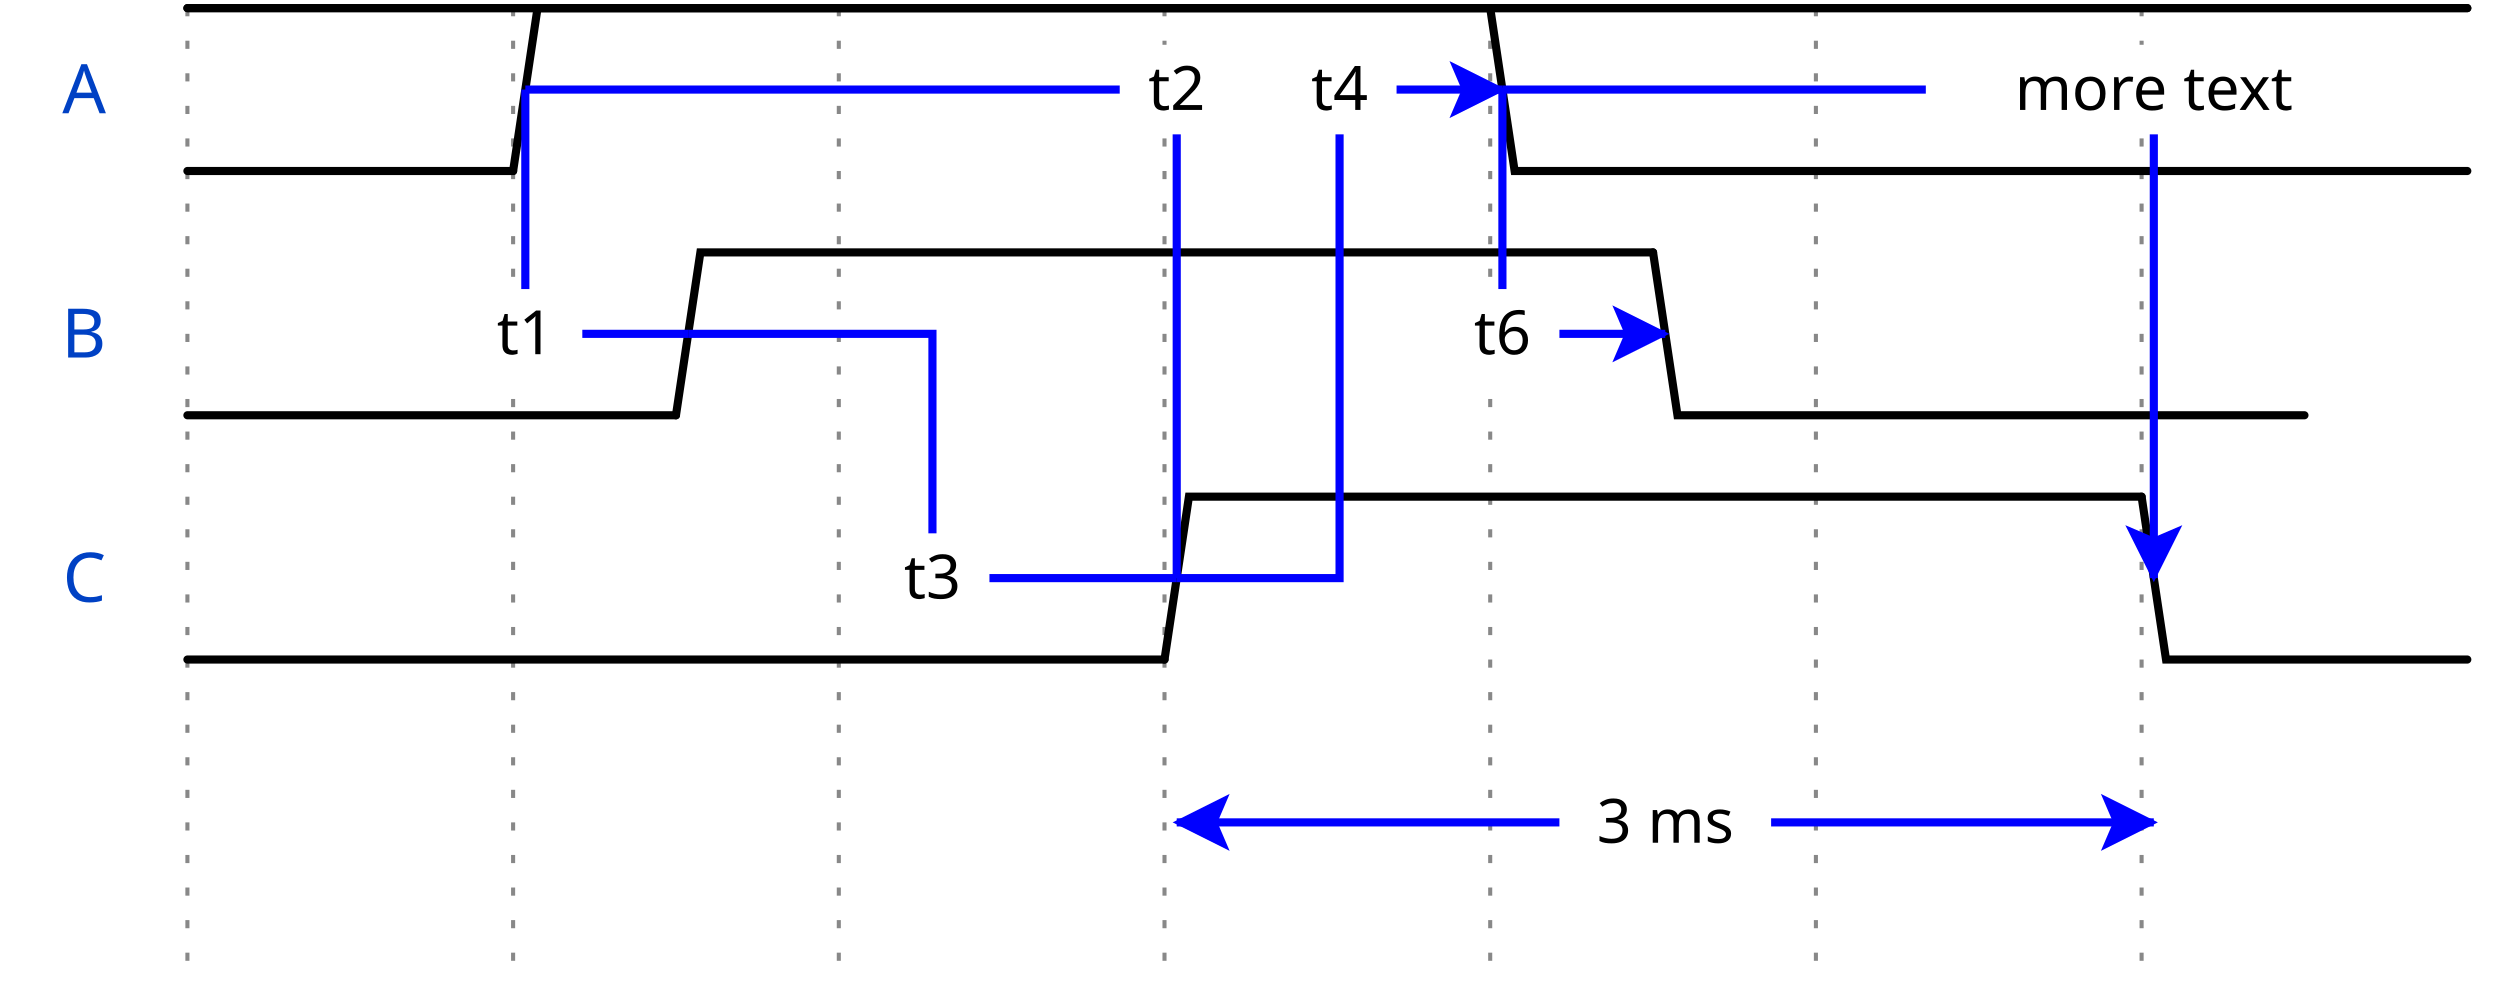
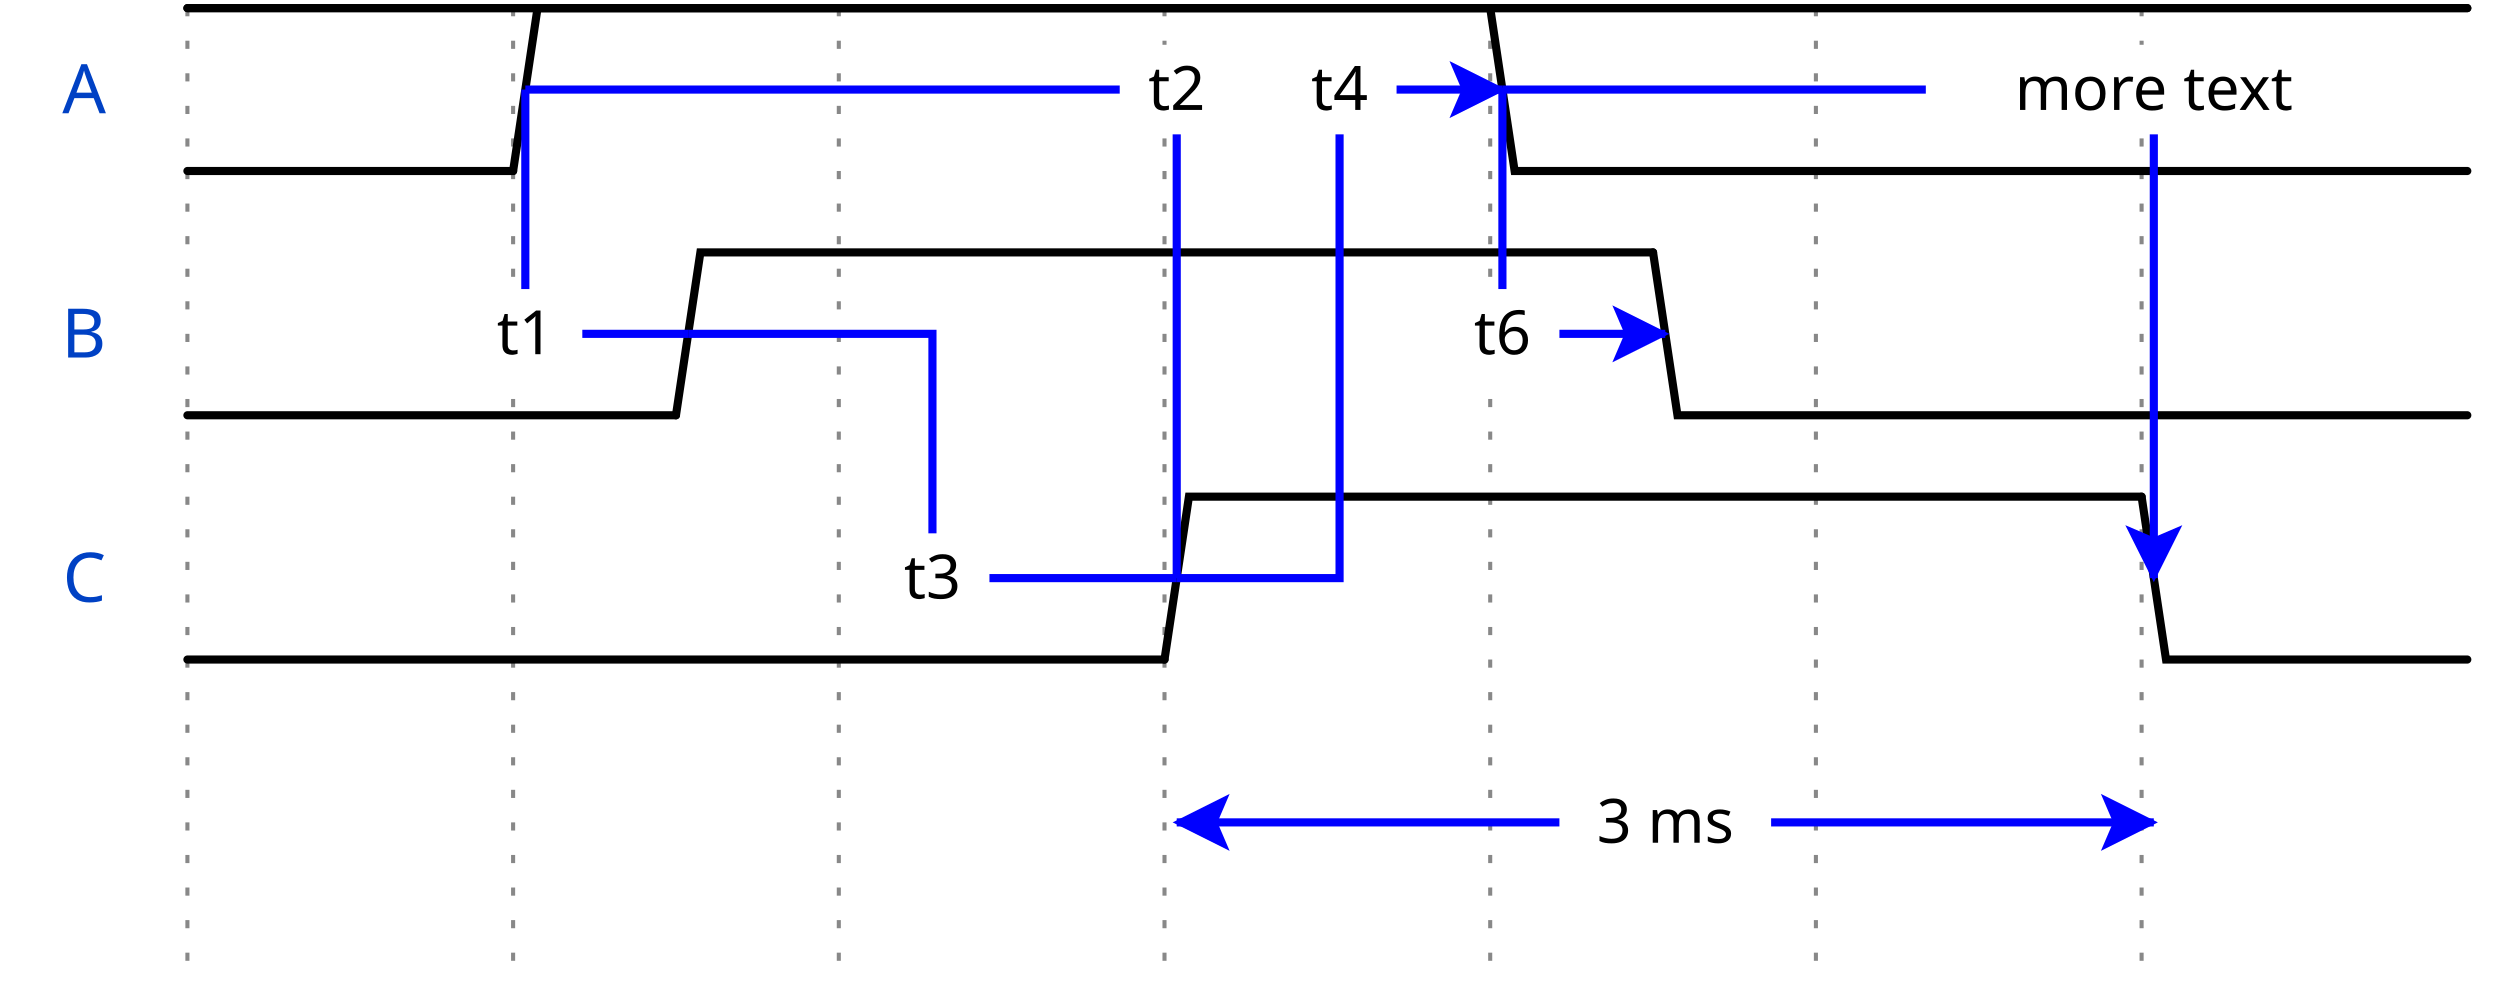
<svg xmlns="http://www.w3.org/2000/svg" width="302" height="120" viewBox="-1 -1 303 122">
  <style>
.title {fill: rgba(0, 65, 196, 255);font-weight: 500;font-size: 0.700em;font-family: Fira Mono;text-align: right;text-anchor: end;dominant-baseline: middle;alignment-baseline: central;}
.text {fill: rgba(0, 0, 0, 255);font-size: 0.900em;font-style: normal;font-variant: normal;font-weight: 500;font-stretch: normal;text-align: center;font-family: Fira Mono;}
.attr {fill: rgba(0, 0, 0, 255);font-size: 9.000px;font-style: normal;font-variant: normal;font-weight: 200;font-stretch: normal;text-align: center;font-family: Fira Mono;text-anchor: middle;dominant-baseline: middle;alignment-baseline: central;}
.path {fill: none;stroke: rgba(0, 0, 0, 255);stroke-width: 1;stroke-linecap: round;stroke-linejoin: miter;stroke-miterlimit: 4;stroke-dasharray: none;}
.stripe {fill: none;stroke: rgba(0, 0, 0, 255);stroke-width: 0.5;stroke-linecap: round;stroke-linejoin: miter;stroke-miterlimit: 4;stroke-dasharray: none;}
.data {fill: rgba(0, 0, 0, 255);font-size: 0.600em;font-style: normal;font-variant: normal;font-weight: 500;font-stretch: normal;text-align: center;font-family: Fira Mono;text-anchor: middle;dominant-baseline: middle;alignment-baseline: central;}
.arrow {fill: rgba(0, 0, 0, 255);stroke: none;}
.hide {fill: rgba(255, 255, 255, 255);stroke: rgba(255, 255, 255, 255);stroke-width: 2;}
.hatch {fill: url(#diagonalHatch);}
.s2-polygon {fill: rgba(0, 0, 0, 0);stroke: none;}
.s3-polygon {fill: rgba(255, 255, 176, 255);stroke: none;}
.s4-polygon {fill: rgba(255, 224, 185, 255);stroke: none;}
.s5-polygon {fill: rgba(185, 224, 255, 255);stroke: none;}
.tick {stroke: rgba(136, 136, 136, 255);stroke-width: 0.5;stroke-dasharray: 1, 3;}
.big_gap {stroke: rgba(136, 136, 136, 255);stroke-width: 0.5;stroke-dasharray: none;}
.edge {fill: none;stroke: rgba(0, 0, 255, 255);stroke-width: 1;}
.edge-arrow {fill: rgba(0, 0, 255, 255);stroke: none;overflow: visible;}
.edge-text {font-family: Fira Mono;font-size: 0.625em;fill: rgba(0, 0, 0, 255);filter: #solid;transform: translate(0, 2.5px);text-anchor: middle;}
.edge-background {fill: rgba(255, 255, 255, 255);stroke: rgba(255, 255, 255, 255);stroke-width: 2;}
.border {stroke-width: 1.25;stroke: rgba(0, 0, 0, 255);}
.h1 {fill: rgba(0, 0, 0, 255);font-size: 15.258px;font-weight: bold;font-family: Fira Mono;text-align: left;dominant-baseline: middle;}
.h2 {fill: rgba(0, 0, 0, 255);font-size: 12.208px;font-weight: bold;font-family: Fira Mono;text-align: left;dominant-baseline: middle;}
.h3 {fill: rgba(0, 0, 0, 255);font-size: 9.767px;font-weight: bold;font-family: Fira Mono;text-align: left;dominant-baseline: middle;}
.h4 {fill: rgba(0, 0, 0, 255);font-size: 7.817px;font-weight: bold;font-family: Fira Mono;text-align: left;dominant-baseline: middle;}
.h5 {fill: rgba(0, 0, 0, 255);font-size: 6.250px;font-weight: bold;font-family: Fira Mono;text-align: left;dominant-baseline: middle;}
.h6 {fill: rgba(0, 0, 0, 255);font-size: 5.000px;font-weight: bold;font-family: Fira Mono;text-align: left;dominant-baseline: middle;}
.reg-data {fill: rgba(0, 0, 0, 255);font-size: 0.800em;font-style: normal;font-variant: normal;font-weight: 500;font-stretch: normal;text-align: center;font-family: Fira Mono;text-anchor: middle;dominant-baseline: middle;alignment-baseline: central;}
.reg-pos {fill: rgba(0, 0, 0, 255);font-size: 0.600em;font-style: normal;font-variant: normal;font-weight: 500;font-stretch: normal;text-align: center;font-family: Fira Mono;text-anchor: middle;dominant-baseline: middle;alignment-baseline: central;}</style>
  <defs>
    <pattern id="diagonalHatch" width="5" height="5" patternTransform="rotate(45 0 0)" patternUnits="userSpaceOnUse">
      <line x1="0" y1="0" x2="0" y2="5" style="stroke:black; stroke-width:1" />
    </pattern>
    <marker id="arrow" viewBox="0 0 10 10" refX="10" refY="5" markerWidth="7" markerHeight="7" markerUnits="userSpaceOnUse" orient="auto-start-reverse" style="fill:#00F;">
      <path d="M 0 0 L 10 5 L 0 10 z" />
    </marker>
    <filter x="0" y="0" width="1" height="1" id="solid">
      <feFlood flood-color="white" />
      <feComposite in="SourceGraphic" />
    </filter>
  </defs>
  <g id="a">
    <g id="ticks_14" transform="translate(20, 0)">
      <path d="M0,0 L0,120" class="tick" style="fill: none;" />
      <path d="M40,0 L40,120" class="tick" style="fill: none;" />
      <path d="M80,0 L80,120" class="tick" style="fill: none;" />
      <path d="M120,0 L120,120" class="tick" style="fill: none;" />
      <path d="M160,0 L160,120" class="tick" style="fill: none;" />
      <path d="M200,0 L200,120" class="tick" style="fill: none;" />
      <path d="M240,0 L240,120" class="tick" style="fill: none;" />
    </g>
    <g id="A" transform="translate(20, 0)">
      <text x="-10" y="10" class="title" style="stroke: none;">A</text>
      <g data-symbol="0" transform="translate(0, 0)" class="s2">
        <path d="M0,20 L1.5,20 L3,20 L40,20" class="path" style="fill: none;" />
      </g>
      <g data-symbol="1" transform="translate(40, 0)" class="s2">
        <path d="M0,20 L1.5,10 L3,0 L120,0" class="path" style="fill: none;" />
      </g>
      <g data-symbol="0" transform="translate(160, 0)" class="s2">
        <path d="M0,0 L1.5,10 L3,20 L120,20" class="path" style="fill: none;" />
      </g>
    </g>
    <g id="B" transform="translate(20, 30)">
      <text x="-10" y="10" class="title" style="stroke: none;">B</text>
      <g data-symbol="0" transform="translate(0, 0)" class="s2">
        <path d="M0,20 L1.5,20 L3,20 L60,20" class="path" style="fill: none;" />
      </g>
      <g data-symbol="1" transform="translate(60, 0)" class="s2">
        <path d="M0,20 L1.5,10 L3,0 L120,0" class="path" style="fill: none;" />
      </g>
      <g data-symbol="0" transform="translate(180, 0)" class="s2">
-         <path d="M0,0 L1.5,10 L3,20 L80,20" class="path" style="fill: none;" />
+         <path d="M0,0 L1.5,10 L3,20 L100,20" class="path" style="fill: none;" />
      </g>
    </g>
    <g id="C" transform="translate(20, 60)">
      <text x="-10" y="10" class="title" style="stroke: none;">C</text>
      <g data-symbol="0" transform="translate(0, 0)" class="s2">
        <path d="M0,20 L1.5,20 L3,20 L120,20" class="path" style="fill: none;" />
      </g>
      <g data-symbol="1" transform="translate(120, 0)" class="s2">
        <path d="M0,20 L1.5,10 L3,0 L120,0" class="path" style="fill: none;" />
      </g>
      <g data-symbol="0" transform="translate(240, 0)" class="s2">
        <path d="M0,0 L1.5,10 L3,20 L40,20" class="path" style="fill: none;" />
      </g>
    </g>
  </g>
  <path d="M81.5,40 L61.5,40 61.5,10" class="edge" style="fill: none;" />
  <polygon points="0, 0 0, 9 12, 9 12, 0 0, 0 " class="edge-background" style="" transform="translate(55.5, 35.5)" />
  <text x="61.5" y="40" class="edge-text" style="stroke: none;">t1</text>
  <path d="M61.5,10 L141.5,10 141.5,70" class="edge" style="fill: none;" />
  <polygon points="0, 0 0, 9 12, 9 12, 0 0, 0 " class="edge-background" style="" transform="translate(135.5, 5.5)" />
  <text x="141.5" y="10" class="edge-text" style="stroke: none;">t2</text>
  <path d="M81.5,40 L111.5,40 111.5,70 141.5,70" class="edge" style="fill: none;" />
  <polygon points="0, 0 0, 9 12, 9 12, 0 0, 0 " class="edge-background" style="" transform="translate(105.5, 65.5)" />
  <text x="111.5" y="70" class="edge-text" style="stroke: none;">t3</text>
  <path d="M141.5,70 L161.5,70 161.5,10 181.5,10" class="edge" style="fill: none;" />
  <path d="M-3.5 -3.5 L0 3.5 L3.5 -3.5 L0 -2 L-3.5 -3.5" transform="translate(178.5, 10) rotate(-90, 0, 0)" class="edge-arrow" style="" />
  <polygon points="0, 0 0, 9 12, 9 12, 0 0, 0 " class="edge-background" style="" transform="translate(155.5, 5.5)" />
  <text x="161.5" y="10" class="edge-text" style="stroke: none;">t4</text>
  <path d="M181.5,10 L261.5,10 261.5,70" class="edge" style="fill: none;" />
  <path d="M-3.5 -3.5 L0 3.5 L3.5 -3.5 L0 -2 L-3.5 -3.5" transform="translate(261.5, 67) rotate(0, 0, 0)" class="edge-arrow" style="" />
  <polygon points="0, 0 0, 9 54, 9 54, 0 0, 0 " class="edge-background" style="" transform="translate(234.5, 5.5)" />
  <text x="261.5" y="10" class="edge-text" style="stroke: none;">more text</text>
  <path d="M181.5,10 L181.5,40 201.5,40" class="edge" style="fill: none;" />
  <path d="M-3.5 -3.5 L0 3.5 L3.5 -3.5 L0 -2 L-3.5 -3.5" transform="translate(198.5, 40) rotate(-90, 0, 0)" class="edge-arrow" style="" />
  <polygon points="0, 0 0, 9 12, 9 12, 0 0, 0 " class="edge-background" style="" transform="translate(175.5, 35.5)" />
  <text x="181.5" y="40" class="edge-text" style="stroke: none;">t6</text>
  <path d="M20,0 L300,0" class="path" style="fill: none;" />
  <path d="M20,0 L300,0" class="path" style="fill: none;" />
  <path d="M141.5,100 L261.5,100" class="edge" style="fill: none;" />
  <path d="M-3.5 -3.5 L0 3.5 L3.5 -3.5 L0 -2 L-3.5 -3.5" transform="translate(144.5, 100) rotate(90.00015, 0, 0)" class="edge-arrow" style="" />
  <path d="M-3.5 -3.5 L0 3.5 L3.5 -3.5 L0 -2 L-3.5 -3.5" transform="translate(258.5, 100) rotate(-90, 0, 0)" class="edge-arrow" style="" />
  <polygon points="0, 0 0, 9 24, 9 24, 0 0, 0 " class="edge-background" style="" transform="translate(189.5, 95.5)" />
  <text x="201.5" y="100" class="edge-text" style="stroke: none;">3 ms</text>
</svg>
